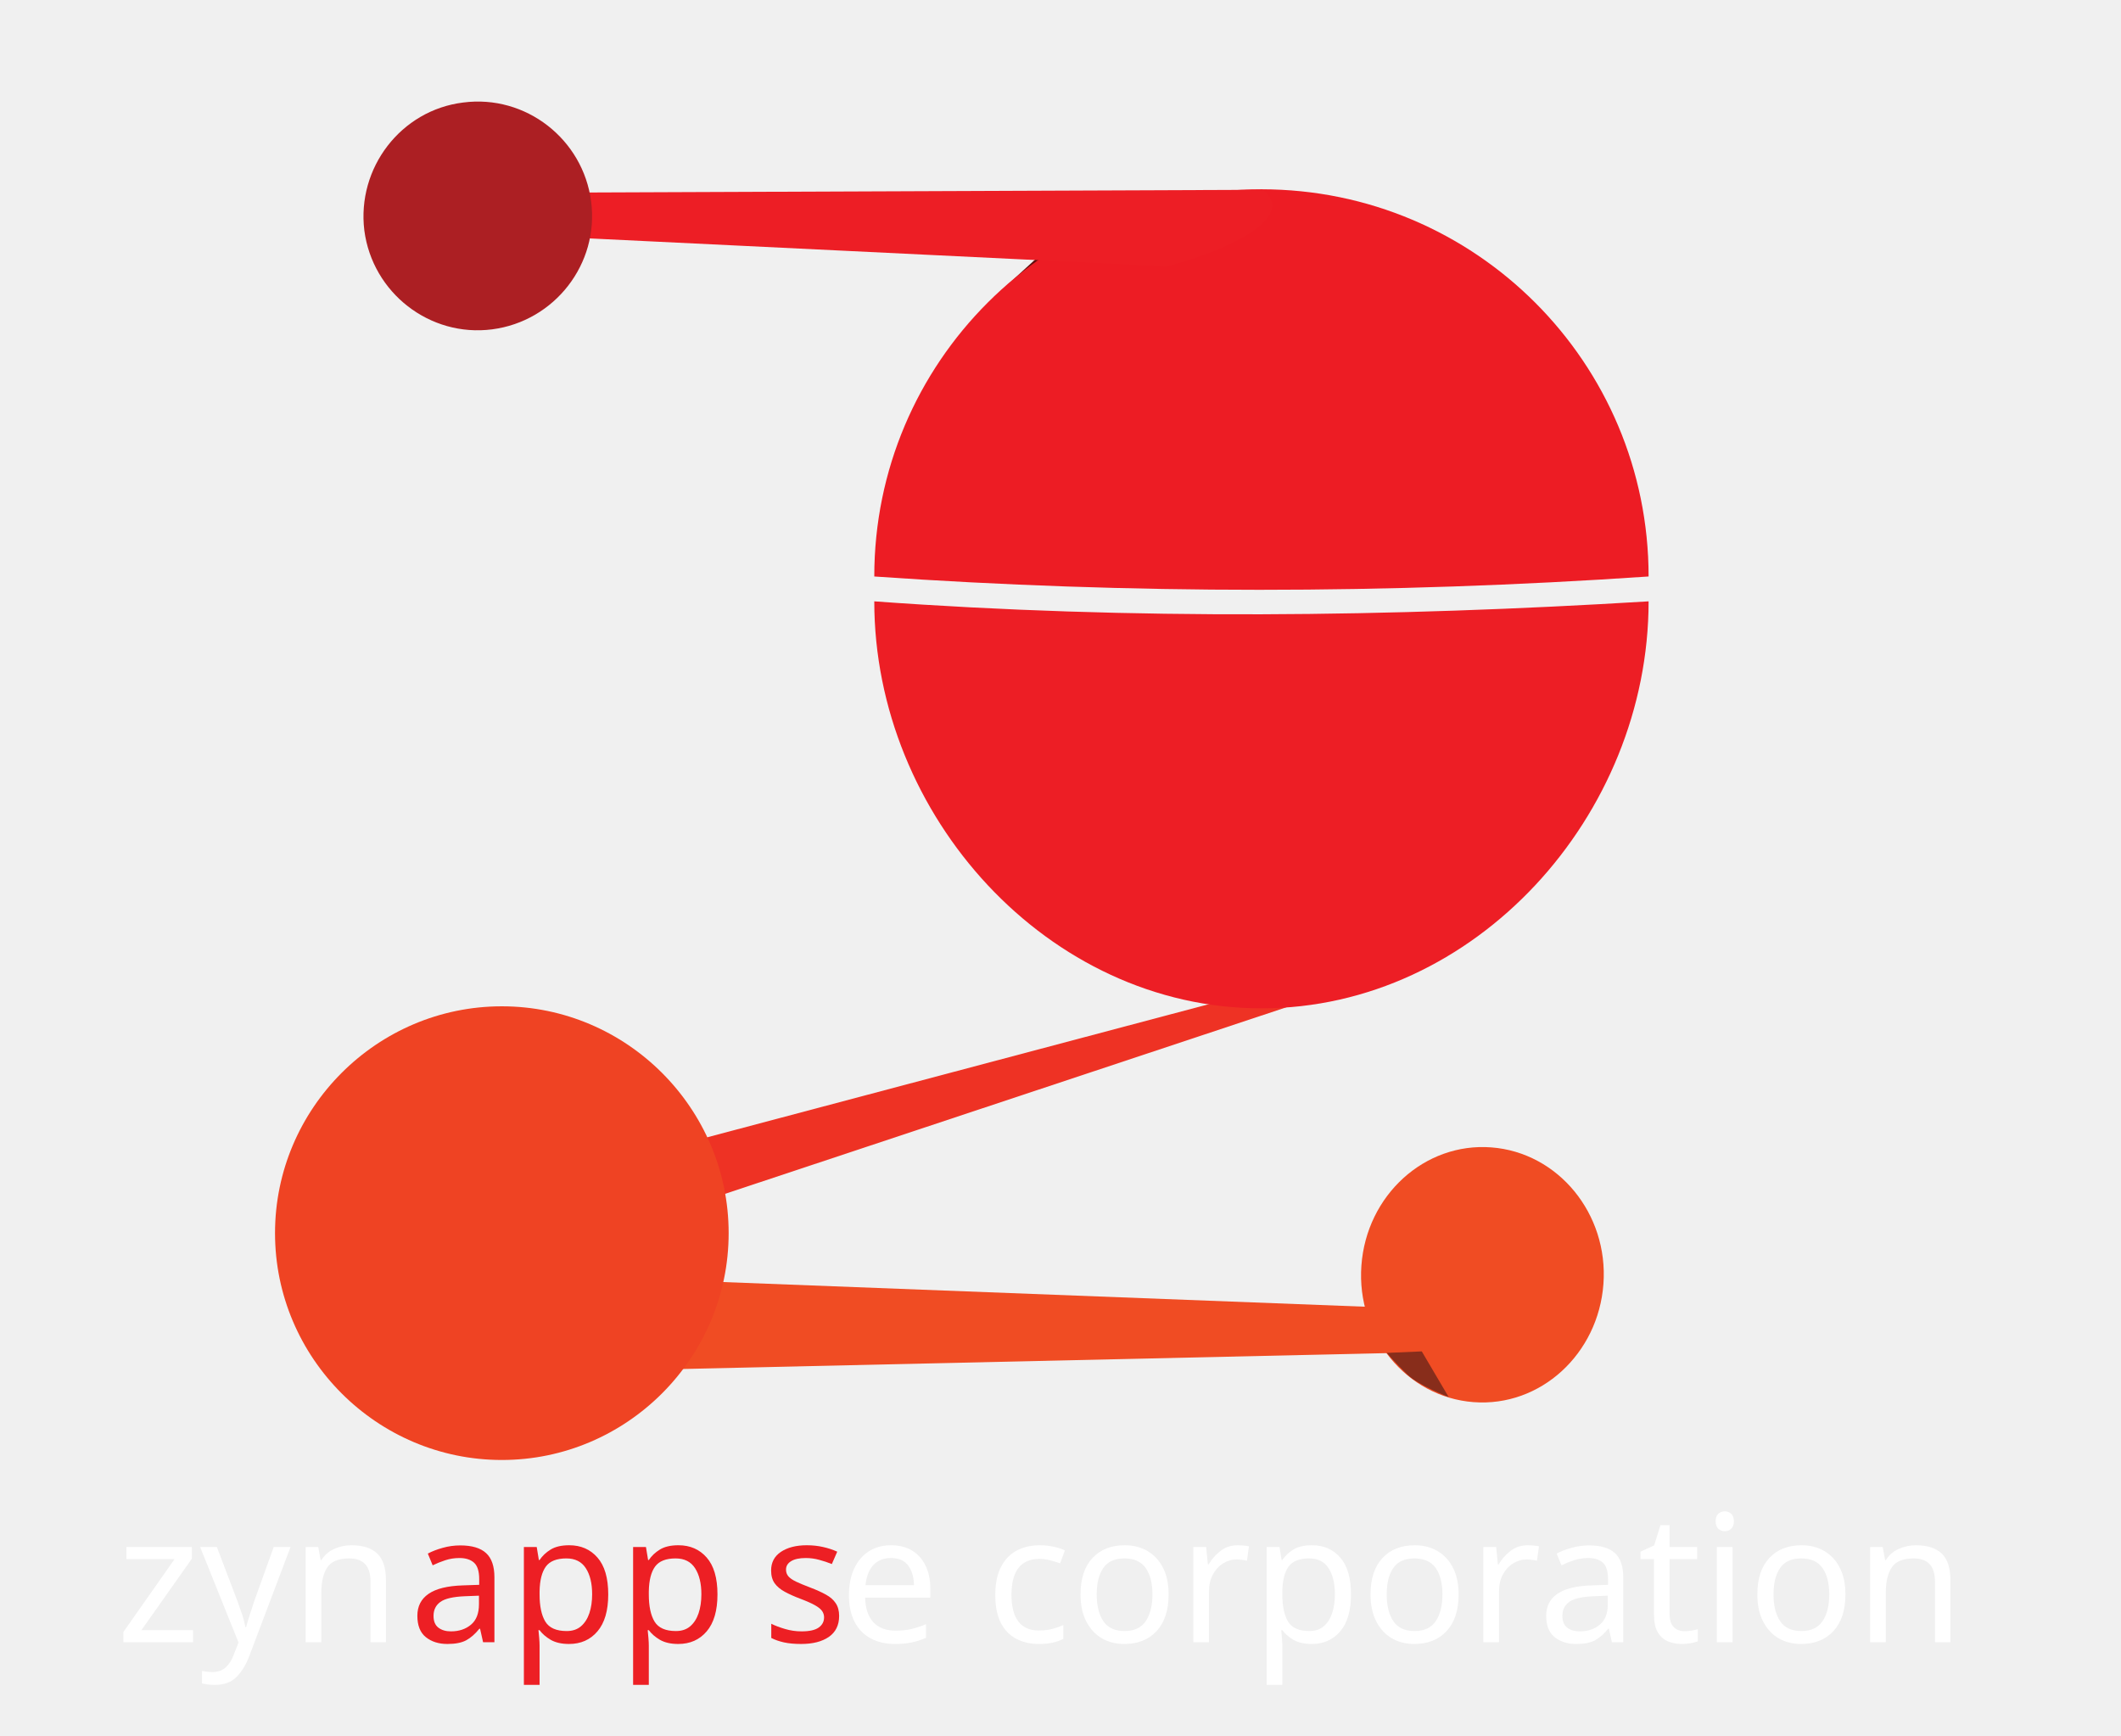
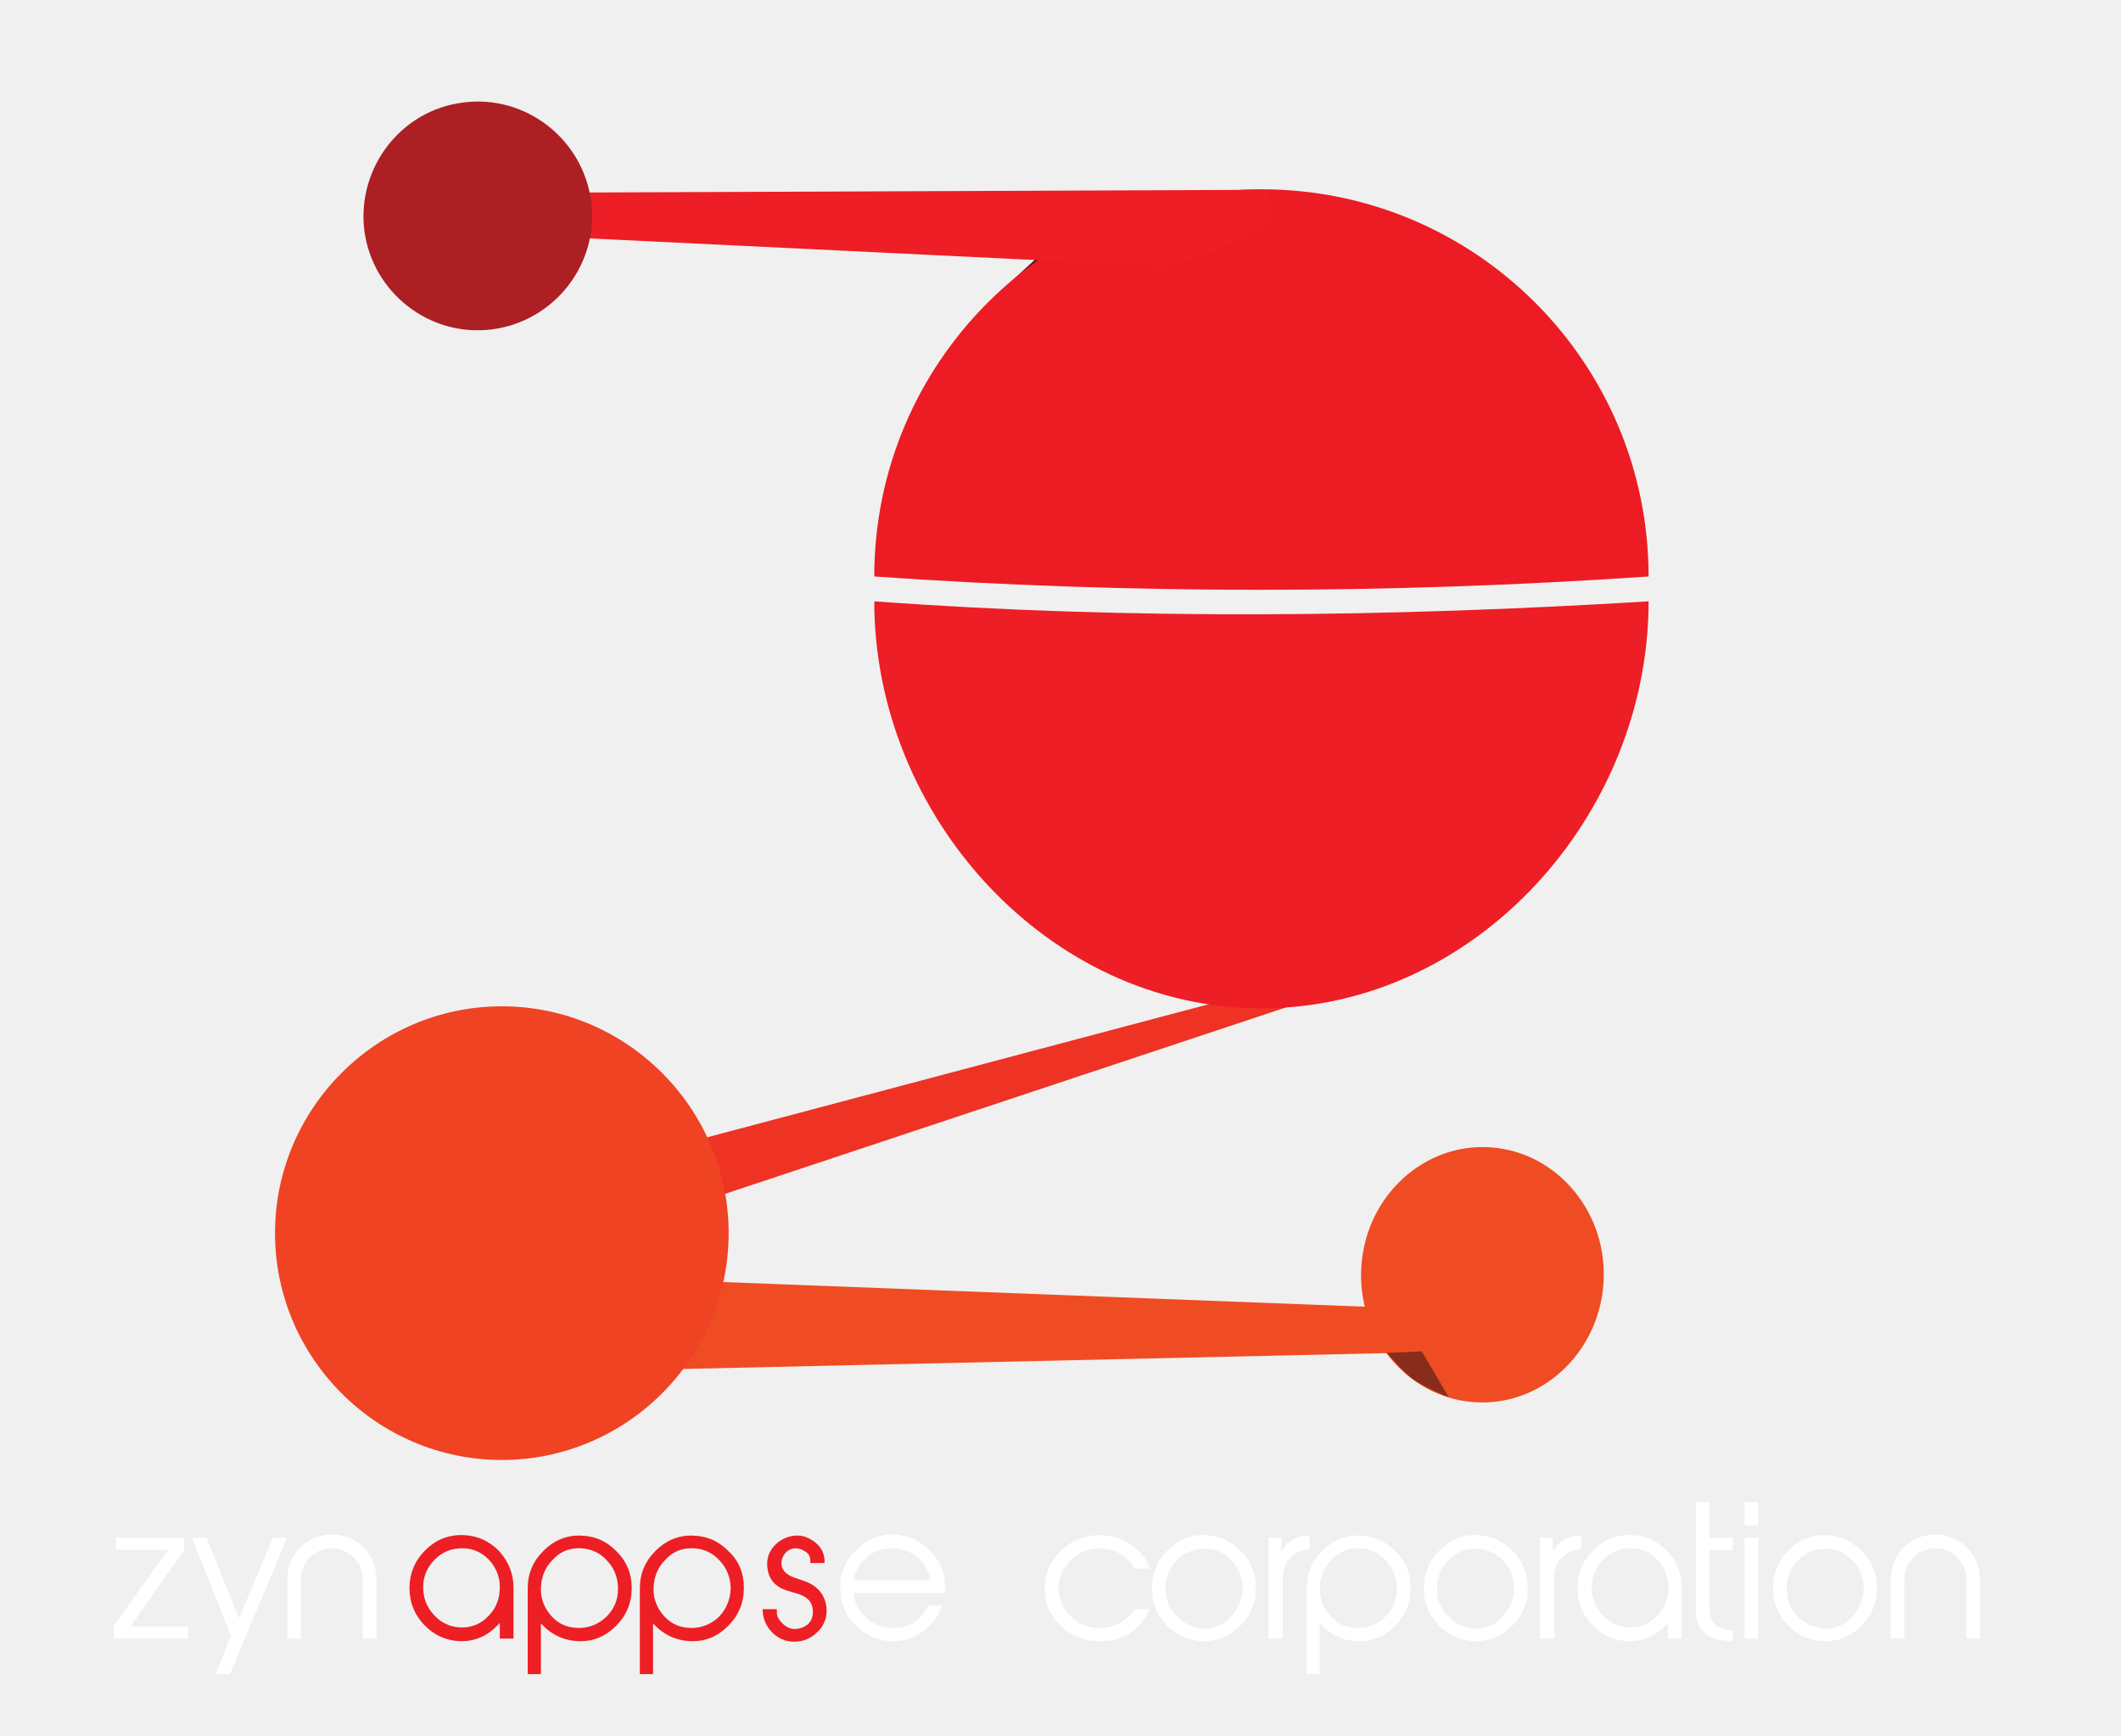
<svg xmlns="http://www.w3.org/2000/svg" version="1.1" id="Layer_1" x="0px" y="0px" viewBox="0 0 418 342" style="enable-background:new 0 0 418 342;" xml:space="preserve">
  <style type="text/css">
- 	.st0{fill:#FFFFFF;}
- 	.st1{font-family:'AbeatbyKai';}
- 	.st2{font-size:35px;}
- 	.st3{fill:#ED1F24;}
- 	.st4{fill-rule:evenodd;clip-rule:evenodd;fill:#F04C23;}
- 	.st5{fill-rule:evenodd;clip-rule:evenodd;fill:#EE3224;}
- 	.st6{fill-rule:evenodd;clip-rule:evenodd;fill:#620D0D;}
- 	.st7{fill-rule:evenodd;clip-rule:evenodd;fill:#EF4323;}
- 	.st8{fill-rule:evenodd;clip-rule:evenodd;fill:#ED1C24;}
- 	.st9{fill-rule:evenodd;clip-rule:evenodd;fill:#ED1E25;}
- 	.st10{fill-rule:evenodd;clip-rule:evenodd;fill:#AC1F23;}
- 	.st11{fill-rule:evenodd;clip-rule:evenodd;fill:#882D1B;}
+ 	.st0{enable-background:new    ;}
+ 	.st1{fill:#FFFFFF;}
+ 	.st2{fill:#ED1F24;}
+ 	.st3{fill:#F04C23;}
+ 	.st4{fill:#EE3224;}
+ 	.st5{fill:#620D0D;}
+ 	.st6{fill:#EF4323;}
+ 	.st7{fill:#ED1C24;}
+ 	.st8{fill:#ED1E25;}
+ 	.st9{fill:#AC1F23;}
+ 	.st10{fill:#882D1B;}
</style>
  <g>
-     <text transform="matrix(1 0 0 1 22.9629 323.6128)" class="st0 st1 st2">zyn</text>
-     <text transform="matrix(1 0 0 1 80.6426 323.6128)" class="st3 st1 st2">app</text>
-     <text transform="matrix(1 0 0 1 150.187 323.6128)">
-       <tspan x="0" y="0" class="st3 st1 st2">s</tspan>
-       <tspan x="15.2" y="0" class="st0 st1 st2">e corporation</tspan>
-     </text>
+     <g class="st0">
+       <path class="st1" d="M37.1,322.9H22.4v-2.5l10.7-15H22.8V303h13.5v2.5l-10.6,15h11.4V322.9z" />
+       <path class="st1" d="M56.6,303l-11.3,26.9h-2.8l3-7.6L37.8,303h2.9l6.4,15.9l6.7-15.9H56.6z" />
+       <path class="st1" d="M74.2,322.9h-2.7v-11.7c0-1.7-0.6-3.1-1.8-4.3s-2.7-1.8-4.3-1.8c-1.7,0-3.1,0.6-4.3,1.8s-1.8,2.7-1.8,4.3    v11.7h-2.7v-11.4c0-2.6,0.8-4.7,2.5-6.5c1.7-1.7,3.8-2.6,6.3-2.6c2.5,0,4.6,0.9,6.3,2.6s2.5,3.9,2.5,6.5V322.9z" />
+     </g>
+     <g class="st0">
+       <path class="st2" d="M101.2,312.9v0.1v9.9h-2.7v-3.1c-2.2,2.5-4.8,3.7-7.9,3.6c-2.7-0.1-5.1-1.2-7-3.2c-1.9-2-2.9-4.4-2.9-7.2    c0-2.9,1-5.4,3.1-7.5c2.1-2.1,4.6-3.1,7.5-3c2.8,0.1,5.2,1.2,7.1,3.2C100.3,307.8,101.2,310.2,101.2,312.9z M98.5,312.7    c0-2.1-0.8-3.9-2.2-5.4c-1.5-1.5-3.2-2.2-5.2-2.2c-2.1,0-3.9,0.7-5.4,2.2c-1.5,1.5-2.3,3.3-2.3,5.4c0,2.1,0.6,3.9,2.1,5.5    c1.4,1.6,3.2,2.4,5.2,2.5c2.2,0.1,4.1-0.7,5.6-2.3C97.8,316.9,98.5,315,98.5,312.7z" />
+       <path class="st2" d="M124.5,312.9c0,2.9-1,5.4-3.1,7.5c-2.1,2.1-4.5,3.1-7.4,3c-2.9-0.1-5.4-1.3-7.4-3.5v10H104v-16.8    c0-0.1,0-0.1,0-0.1c0-2.9,1-5.3,3.1-7.4s4.6-3.1,7.4-3c2.8,0.1,5.1,1.1,7.1,3.2C123.5,307.7,124.5,310.1,124.5,312.9z     M121.8,313.1c0-2.1-0.7-4-2.1-5.5c-1.4-1.6-3.2-2.4-5.2-2.5c-2.2-0.1-4.1,0.6-5.6,2.3c-1.6,1.6-2.3,3.6-2.3,5.8    c0,2.1,0.8,3.9,2.2,5.4s3.2,2.2,5.3,2.2c2.1,0,3.9-0.8,5.4-2.2C121,317.1,121.8,315.3,121.8,313.1z" />
+       <path class="st2" d="M146.6,312.9c0,2.9-1,5.4-3.1,7.5c-2.1,2.1-4.5,3.1-7.4,3c-2.9-0.1-5.4-1.3-7.4-3.5v10h-2.6v-16.8    c0-0.1,0-0.1,0-0.1c0-2.9,1-5.3,3.1-7.4s4.6-3.1,7.4-3c2.8,0.1,5.1,1.1,7.1,3.2C145.7,307.7,146.6,310.1,146.6,312.9z M144,313.1    c0-2.1-0.7-4-2.1-5.5c-1.4-1.6-3.2-2.4-5.2-2.5c-2.2-0.1-4.1,0.6-5.6,2.3c-1.6,1.6-2.3,3.6-2.3,5.8c0,2.1,0.8,3.9,2.2,5.4    s3.2,2.2,5.3,2.2c2.1,0,3.9-0.8,5.4-2.2C143.1,317.1,143.9,315.3,144,313.1z" />
+     </g>
+     <g class="st0">
+       <path class="st2" d="M162.9,317c0.1,1.8-0.5,3.4-1.9,4.7c-1.4,1.3-3,1.9-4.8,1.8c-1.7-0.1-3.1-0.8-4.2-2c-1.1-1.2-1.7-2.7-1.7-4.4    h2.8v0.7c0,0.7,0.4,1.4,1.1,2.1c0.7,0.7,1.5,1.1,2.4,1.1c1.1,0,2-0.4,2.7-1c0.6-0.6,0.9-1.4,0.9-2.4c0-1.7-0.9-2.9-2.9-3.5    l-2.3-0.7c-2.4-0.8-3.7-2.4-3.8-5c-0.1-1.5,0.5-2.9,1.6-4c1.1-1.1,2.5-1.7,4-1.8c1.4-0.1,2.6,0.4,3.8,1.3c1.2,0.9,1.8,2.1,1.9,3.5    v0.6h-2.8v-0.5c0-0.7-0.3-1.3-0.9-1.7c-0.6-0.4-1.3-0.7-2-0.7c-0.7,0-1.4,0.3-1.9,0.8c-0.5,0.5-0.8,1.2-0.9,1.9    c-0.1,1.4,0.8,2.5,2.6,3.1l2.3,0.8C161.2,312.6,162.7,314.4,162.9,317z" />
+     </g>
+     <g class="st0">
+       <path class="st1" d="M186.1,313.9h-17.9c0.2,2,1.1,3.7,2.6,5s3.3,1.9,5.3,1.9c3.1,0,5.4-1.5,6.8-4.4h2.8c-0.7,2.1-2,3.8-3.8,5.1    c-1.8,1.3-3.7,1.9-5.9,1.9c-2.7,0-5.1-0.9-7.2-3c-2.1-2-3.2-4.5-3.2-7.3c-0.1-3,1-5.6,3.2-7.7c2.2-2.2,4.8-3.2,7.7-3    c2.7,0.2,5,1.3,6.9,3.3c1.9,2,2.8,4.2,2.8,6.7V313.9z M183.4,311.4c-0.4-1.9-1.2-3.4-2.6-4.5c-1.4-1.2-3-1.7-4.9-1.8    c-1.9,0-3.6,0.5-5,1.7c-1.4,1.2-2.3,2.7-2.7,4.6H183.4z" />
+       <path class="st1" d="M226.6,317.1l-0.3,0.6c-2.1,3.9-5.3,5.8-9.7,5.7c-2.9,0-5.4-1-7.5-3c-2.1-2-3.2-4.4-3.2-7.3    c0-2.9,1-5.4,3.1-7.4c2.1-2.1,4.6-3.1,7.6-3.2c2.1,0,4.1,0.5,5.9,1.6c1.7,1.1,3,2.4,3.7,4.1l0.4,0.9h-3c-1.5-2.6-3.8-3.9-6.9-4    c-2.1,0-3.9,0.7-5.5,2.2c-1.7,1.6-2.6,3.5-2.6,5.6c0,2.2,0.8,4,2.4,5.6s3.5,2.3,5.6,2.3c3.1,0,5.4-1.3,7-3.7H226.6z" />
+       <path class="st1" d="M247.5,313c0,2.9-1,5.3-3.1,7.4s-4.6,3.1-7.4,3c-2.8-0.1-5.1-1.1-7.1-3.2c-1.9-2-2.9-4.4-2.9-7.2    c0-2.9,1-5.4,3.1-7.5c2.1-2.1,4.5-3.1,7.4-3c2.8,0.1,5.1,1.2,7.1,3.2C246.6,307.8,247.5,310.2,247.5,313z M244.9,312.8    c-0.1-2.1-0.8-3.9-2.3-5.4s-3.2-2.2-5.2-2.2c-2.1,0-3.9,0.7-5.4,2.2c-1.5,1.5-2.3,3.3-2.3,5.5c0,2.1,0.6,4,2.1,5.5    s3.2,2.4,5.2,2.5c2.2,0.1,4.1-0.6,5.6-2.3S244.9,315,244.9,312.8z" />
+       <path class="st1" d="M258.1,305.3c-1.2,0-2.2,0.4-3,1c-0.8,0.6-1.3,1.2-1.6,1.6c-0.4,0.8-0.7,1.8-0.7,3.1v11.9H250V303h2.5v2.8    c0.6-1.1,1.4-1.9,2.5-2.5c1-0.5,2-0.8,3.1-0.7V305.3z" />
+       <path class="st1" d="M278,312.9c0,2.9-1,5.4-3.1,7.5c-2.1,2.1-4.5,3.1-7.4,3c-2.9-0.1-5.4-1.3-7.4-3.5v10h-2.6v-16.8    c0-0.1,0-0.1,0-0.1c0-2.9,1-5.3,3.1-7.4s4.6-3.1,7.4-3c2.8,0.1,5.1,1.1,7.1,3.2C277,307.7,278,310.1,278,312.9z M275.3,313.1    c0-2.1-0.7-4-2.1-5.5c-1.4-1.6-3.2-2.4-5.2-2.5c-2.2-0.1-4.1,0.6-5.6,2.3c-1.6,1.6-2.3,3.6-2.3,5.8c0,2.1,0.8,3.9,2.2,5.4    s3.2,2.2,5.3,2.2c2.1,0,3.9-0.8,5.4-2.2C274.5,317.1,275.3,315.3,275.3,313.1z" />
+       <path class="st1" d="M301.1,313c0,2.9-1,5.3-3.1,7.4s-4.6,3.1-7.4,3c-2.8-0.1-5.1-1.1-7.1-3.2c-1.9-2-2.9-4.4-2.9-7.2    c0-2.9,1-5.4,3.1-7.5c2.1-2.1,4.5-3.1,7.4-3c2.8,0.1,5.1,1.2,7.1,3.2C300.1,307.8,301.1,310.2,301.1,313z M298.4,312.8    c-0.1-2.1-0.8-3.9-2.3-5.4s-3.2-2.2-5.2-2.2c-2.1,0-3.9,0.7-5.4,2.2c-1.5,1.5-2.3,3.3-2.3,5.5c0,2.1,0.6,4,2.1,5.5    s3.2,2.4,5.2,2.5c2.2,0.1,4.1-0.6,5.6-2.3S298.5,315,298.4,312.8z" />
+       <path class="st1" d="M311.6,305.3c-1.2,0-2.2,0.4-3,1c-0.8,0.6-1.3,1.2-1.6,1.6c-0.4,0.8-0.7,1.8-0.7,3.1v11.9h-2.8V303h2.5v2.8    c0.6-1.1,1.4-1.9,2.5-2.5c1-0.5,2-0.8,3.1-0.7V305.3z" />
+       <path class="st1" d="M331.4,312.9v0.1v9.9h-2.7v-3.1c-2.2,2.5-4.8,3.7-7.9,3.6c-2.7-0.1-5.1-1.2-7-3.2c-1.9-2-2.9-4.4-2.9-7.2    c0-2.9,1-5.4,3.1-7.5c2.1-2.1,4.6-3.1,7.5-3c2.8,0.1,5.2,1.2,7.1,3.2C330.6,307.8,331.5,310.2,331.4,312.9z M328.8,312.7    c0-2.1-0.8-3.9-2.2-5.4c-1.5-1.5-3.2-2.2-5.2-2.2c-2.1,0-3.9,0.7-5.4,2.2c-1.5,1.5-2.3,3.3-2.3,5.4c0,2.1,0.6,3.9,2.1,5.5    c1.4,1.6,3.2,2.4,5.2,2.5c2.2,0.1,4.1-0.7,5.6-2.3S328.8,315,328.8,312.7z" />
+       <path class="st1" d="M341.5,323.4c-4.9,0-7.3-2.1-7.3-6.2V296h2.7v7h4.6v2.5h-4.6v11.3c0,3,1.5,4.4,4.6,4.4V323.4z" />
+       <path class="st1" d="M346.5,300.6h-2.7V296h2.7V300.6z M346.5,322.9h-2.7V303h2.7V322.9z" />
+       <path class="st1" d="M369.9,313c0,2.9-1,5.3-3.1,7.4s-4.6,3.1-7.4,3c-2.8-0.1-5.1-1.1-7.1-3.2c-1.9-2-2.9-4.4-2.9-7.2    c0-2.9,1-5.4,3.1-7.5c2.1-2.1,4.5-3.1,7.4-3c2.8,0.1,5.1,1.2,7.1,3.2C369,307.8,369.9,310.2,369.9,313z M367.3,312.8    c-0.1-2.1-0.8-3.9-2.3-5.4s-3.2-2.2-5.2-2.2c-2.1,0-3.9,0.7-5.4,2.2c-1.5,1.5-2.3,3.3-2.3,5.5c0,2.1,0.6,4,2.1,5.5    s3.2,2.4,5.2,2.5c2.2,0.1,4.1-0.6,5.6-2.3S367.3,315,367.3,312.8z" />
+       <path class="st1" d="M390.2,322.9h-2.7v-11.7c0-1.7-0.6-3.1-1.8-4.3s-2.7-1.8-4.3-1.8c-1.7,0-3.1,0.6-4.3,1.8s-1.8,2.7-1.8,4.3    v11.7h-2.7v-11.4c0-2.6,0.8-4.7,2.5-6.5c1.7-1.7,3.8-2.6,6.3-2.6c2.5,0,4.6,0.9,6.3,2.6s2.5,3.9,2.5,6.5V322.9z" />
+     </g>
    <g>
-       <path class="st4" d="M293.9,226.1c13.2,1,23.1,13.1,22.1,26.9c-1,13.8-12.4,24.3-25.6,23.3c-13.2-1-23.1-13.1-22.1-26.9    C269.3,235.5,280.8,225.1,293.9,226.1" />
-       <path class="st5" d="M87.8,237.8l4.4,14.3l164.6-54.7c-3.2-2.3-7.1-3.1-16-0.2L87.8,237.8z" />
-       <path class="st4" d="M128.5,252.1l-4.4,17.9l155.4-3.5c0,0,1.5,0.3,1.5-3.1c0-3.4-1.5-5.5-1.5-5.5L128.5,252.1z" />
-       <polygon class="st6" points="204.7,50.5 215.3,50.2 197.5,57.1   " />
-       <path class="st7" d="M98.9,287.7c24.6,0,44.7-20.1,44.7-44.7s-20.1-44.7-44.7-44.7c-24.6,0-44.7,20.1-44.7,44.7    S74.3,287.7,98.9,287.7" />
-       <path class="st8" d="M172.3,113.6c0-42.2,34.2-76.3,76.3-76.3c42.2,0,76.3,34.2,76.3,76.3C273.5,117.1,222.6,117.1,172.3,113.6" />
-       <path class="st9" d="M172.3,118.5c0,42.2,34.2,80.2,76.3,80.2c42.2,0,76.3-38,76.3-80.2C274,121.6,223.1,122.2,172.3,118.5" />
-       <path class="st9" d="M248.9,37.4c6.5,5.2-5.5,11.5-18.9,15.1l-129.9-6.3L99.4,38L248.9,37.4z" />
-       <path class="st10" d="M97,64.9c12.3-1.6,21.1-12.9,19.5-25.2c-1.6-12.3-12.9-21.1-25.2-19.5C79,21.7,70.3,33.1,71.8,45.4    C73.4,57.7,84.7,66.5,97,64.9" />
-       <path class="st11" d="M273.3,266.6l6.9-0.3l5.3,9c0,0-6-2.3-8.2-4.5C275,268.6,273.3,266.6,273.3,266.6" />
+       <path class="st3" d="M293.9,226.1c13.2,1,23.1,13.1,22.1,26.9s-12.4,24.3-25.6,23.3s-23.1-13.1-22.1-26.9    C269.3,235.5,280.8,225.1,293.9,226.1" />
+       <path class="st4" d="M87.8,237.8l4.4,14.3l164.6-54.7c-3.2-2.3-7.1-3.1-16-0.2L87.8,237.8z" />
+       <path class="st3" d="M128.5,252.1l-4.4,17.9l155.4-3.5c0,0,1.5,0.3,1.5-3.1s-1.5-5.5-1.5-5.5L128.5,252.1z" />
+       <polygon class="st5" points="204.7,50.5 215.3,50.2 197.5,57.1   " />
+       <path class="st6" d="M98.9,287.7c24.6,0,44.7-20.1,44.7-44.7s-20.1-44.7-44.7-44.7S54.2,218.4,54.2,243S74.3,287.7,98.9,287.7" />
+       <path class="st7" d="M172.3,113.6c0-42.2,34.2-76.3,76.3-76.3c42.2,0,76.3,34.2,76.3,76.3C273.5,117.1,222.6,117.1,172.3,113.6" />
+       <path class="st8" d="M172.3,118.5c0,42.2,34.2,80.2,76.3,80.2c42.2,0,76.3-38,76.3-80.2C274,121.6,223.1,122.2,172.3,118.5" />
+       <path class="st8" d="M248.9,37.4c6.5,5.2-5.5,11.5-18.9,15.1l-129.9-6.3L99.4,38L248.9,37.4z" />
+       <path class="st9" d="M97,64.9c12.3-1.6,21.1-12.9,19.5-25.2s-12.9-21.1-25.2-19.5c-12.3,1.5-21,12.9-19.5,25.2    C73.4,57.7,84.7,66.5,97,64.9" />
+       <path class="st10" d="M273.3,266.6l6.9-0.3l5.3,9c0,0-6-2.3-8.2-4.5C275,268.6,273.3,266.6,273.3,266.6" />
    </g>
  </g>
</svg>
